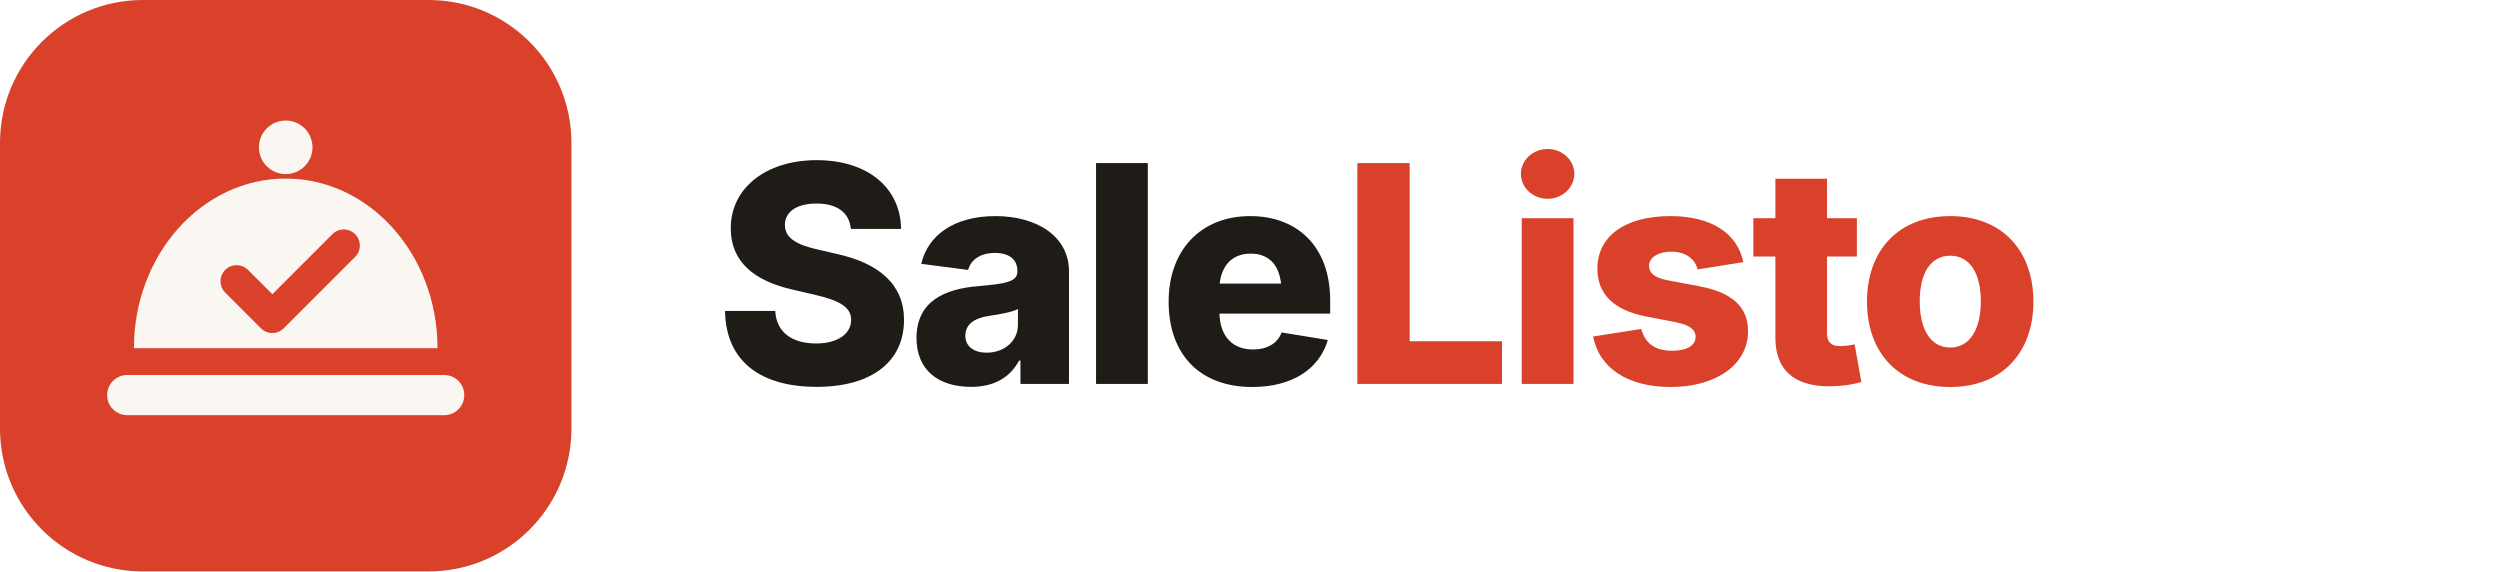
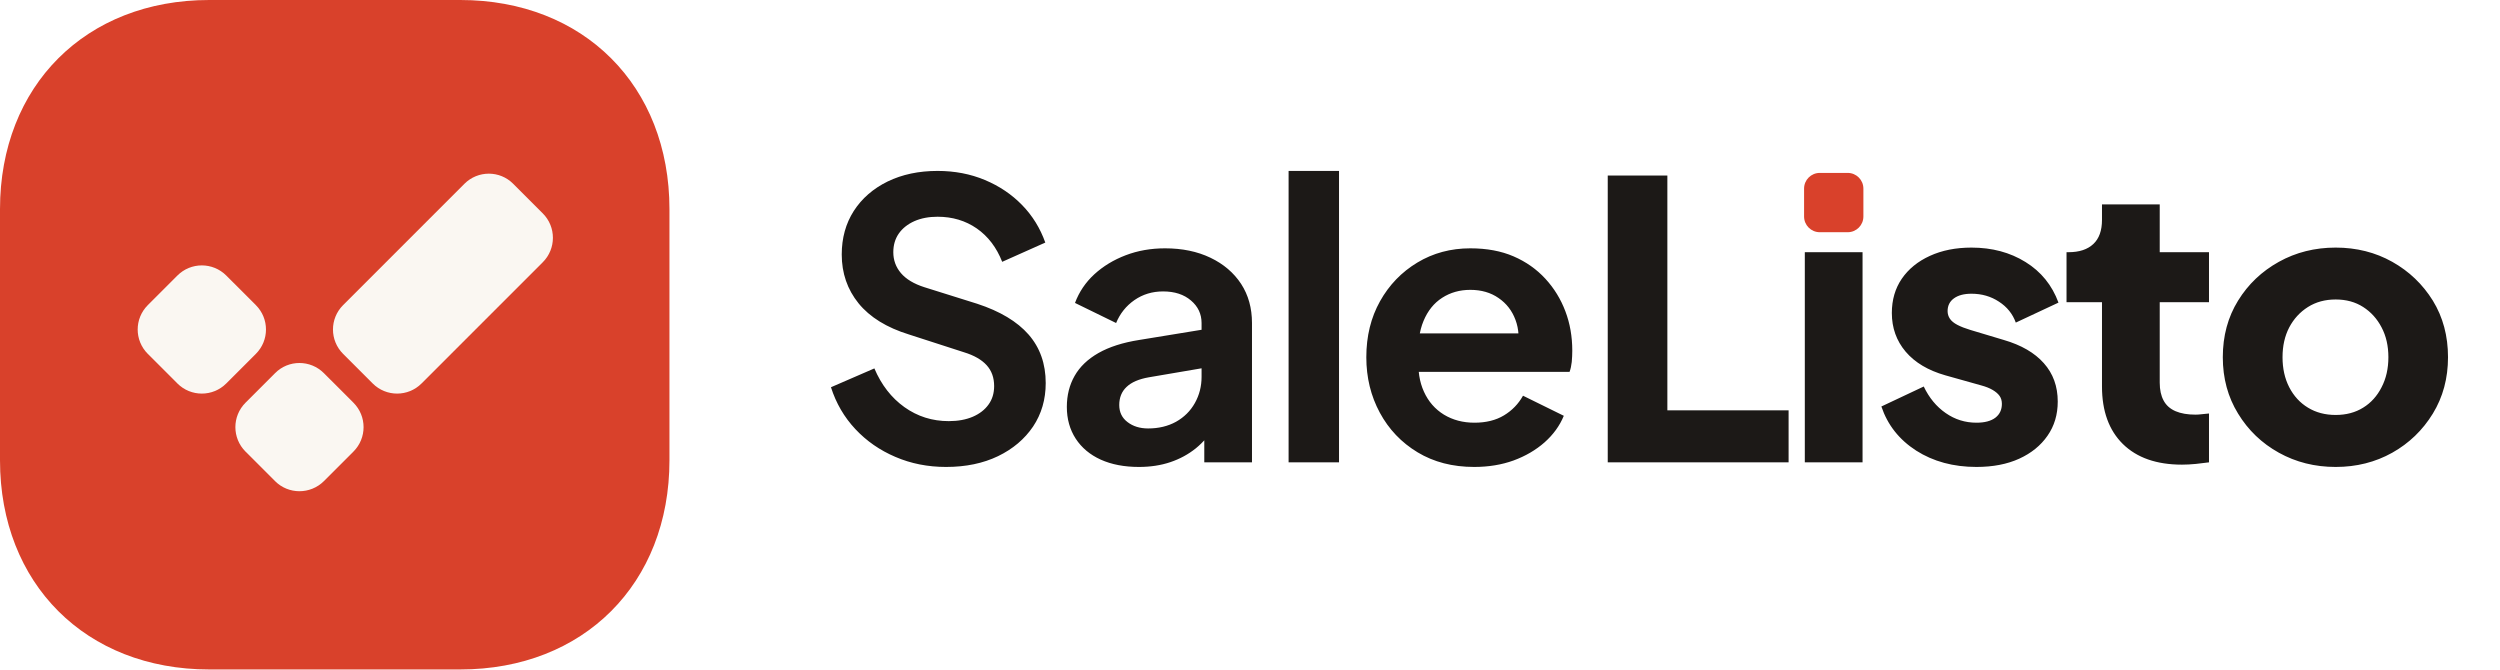
- <svg xmlns="http://www.w3.org/2000/svg" viewBox="0 0 280 64" fill="none">
-   <rect width="64" height="64" rx="16" fill="#D9412B" />
-   <circle cx="32" cy="16.5" r="3" fill="#FAF7F2" />
-   <path d="M15 39C15 28.507 22.611 20 32 20C41.389 20 49 28.507 49 39H15Z" fill="#FAF7F2" />
-   <rect x="12" y="42" width="40" height="4.5" rx="2.25" fill="#FAF7F2" />
-   <path d="M26.5 31.5L30.5 35.5L38.5 27.5" stroke="#D9412B" stroke-width="3.6" stroke-linecap="round" stroke-linejoin="round" />
-   <text x="80" y="43" font-family="'Plus Jakarta Sans', system-ui, -apple-system, sans-serif" font-size="34" font-weight="800" letter-spacing="-0.8" fill="#1F1B16">Sale<tspan fill="#D9412B">Listo</tspan>
-   </text>
+ <svg xmlns="http://www.w3.org/2000/svg" viewBox="0 0 239 64" fill="none">
+   <path d="M20 0H44C55.8 0 64 8.2 64 20V44C64 55.8 55.8 64 44 64H20C8.2 64 0 55.8 0 44V20C0 8.2 8.2 0 20 0Z" fill="#D9412B" />
+   <path d="M14.13 29.17L16.96 26.34C18.25 25.05 20.34 25.05 21.63 26.34L24.46 29.17C25.75 30.46 25.75 32.54 24.46 33.83L21.63 36.66C20.34 37.95 18.25 37.95 16.96 36.66L14.13 33.83C12.84 32.54 12.84 30.46 14.13 29.17Z" fill="#FAF7F2" />
+   <path d="M23.47 38.5L26.3 35.67C27.58 34.38 29.67 34.38 30.96 35.67L33.79 38.5C35.08 39.79 35.08 41.88 33.79 43.17L30.96 46C29.67 47.28 27.58 47.28 26.3 46L23.47 43.17C22.18 41.88 22.18 39.79 23.47 38.5Z" fill="#FAF7F2" />
+   <path d="M32.8 29.17L44.4 17.57C45.69 16.28 47.78 16.28 49.06 17.57L51.89 20.4C53.18 21.69 53.18 23.78 51.89 25.07L40.3 36.66C39.01 37.95 36.92 37.95 35.63 36.66L32.8 33.83C31.51 32.54 31.51 30.46 32.8 29.17Z" fill="#FAF7F2" />
+   <path class="wordmark-ink" d="M90.44 44.64Q87.83 44.64 85.6 43.68Q83.37 42.73 81.77 41.02Q80.17 39.31 79.44 37.02L83.59 35.22Q84.59 37.58 86.46 38.92Q88.34 40.26 90.7 40.26Q92.02 40.26 93 39.84Q93.97 39.42 94.5 38.68Q95.04 37.94 95.04 36.91Q95.04 35.7 94.32 34.91Q93.6 34.12 92.17 33.68L86.91 31.98Q83.7 30.99 82.08 29Q80.47 27.01 80.47 24.33Q80.47 21.97 81.62 20.17Q82.78 18.37 84.86 17.35Q86.94 16.34 89.63 16.34Q92.09 16.34 94.16 17.21Q96.22 18.07 97.71 19.6Q99.2 21.13 99.93 23.19L95.81 25.03Q95 22.97 93.38 21.84Q91.76 20.72 89.63 20.72Q88.38 20.72 87.42 21.14Q86.46 21.57 85.93 22.32Q85.4 23.08 85.4 24.11Q85.4 25.25 86.13 26.11Q86.87 26.98 88.38 27.46L93.42 29.04Q96.69 30.11 98.33 31.98Q99.97 33.86 99.97 36.62Q99.97 38.97 98.76 40.78Q97.54 42.58 95.41 43.61Q93.27 44.64 90.44 44.64Z M108.88 44.64Q106.78 44.64 105.23 43.94Q103.69 43.24 102.84 41.94Q101.99 40.63 101.99 38.9Q101.99 37.24 102.73 35.94Q103.47 34.63 105.01 33.75Q106.56 32.87 108.91 32.5L115.46 31.43V35.11L109.83 36.07Q108.4 36.32 107.7 36.99Q107 37.65 107 38.72Q107 39.75 107.79 40.35Q108.58 40.96 109.76 40.96Q111.27 40.96 112.43 40.32Q113.59 39.67 114.23 38.53Q114.87 37.39 114.87 36.03V30.88Q114.87 29.59 113.86 28.73Q112.85 27.86 111.19 27.86Q109.65 27.86 108.45 28.69Q107.26 29.52 106.7 30.88L102.77 28.96Q103.36 27.38 104.62 26.22Q105.89 25.06 107.62 24.4Q109.35 23.74 111.38 23.74Q113.84 23.74 115.72 24.64Q117.6 25.54 118.65 27.14Q119.69 28.74 119.69 30.88V44.2H115.13V40.78L116.16 40.7Q115.39 41.99 114.32 42.86Q113.25 43.72 111.89 44.18Q110.53 44.64 108.88 44.64Z M123.19 44.2V16.34H128.01V44.2Z M140.93 44.64Q137.84 44.64 135.52 43.24Q133.2 41.84 131.91 39.45Q130.62 37.06 130.62 34.15Q130.62 31.14 131.93 28.8Q133.24 26.46 135.5 25.1Q137.76 23.74 140.56 23.74Q142.92 23.74 144.7 24.51Q146.48 25.28 147.74 26.65Q148.99 28.01 149.65 29.76Q150.31 31.5 150.31 33.53Q150.31 34.04 150.26 34.6Q150.2 35.15 150.05 35.55H134.6V31.87H147.33L145.05 33.6Q145.38 31.91 144.88 30.58Q144.39 29.26 143.26 28.49Q142.14 27.71 140.56 27.71Q139.05 27.71 137.87 28.47Q136.7 29.22 136.09 30.68Q135.48 32.13 135.63 34.19Q135.48 36.03 136.13 37.45Q136.77 38.86 138.04 39.64Q139.31 40.41 140.96 40.41Q142.62 40.41 143.78 39.71Q144.94 39.01 145.6 37.83L149.5 39.75Q148.91 41.18 147.66 42.29Q146.41 43.39 144.7 44.02Q142.99 44.64 140.93 44.64Z M153.7 44.2V16.78H159.4V39.23H170.99V44.2Z M172.54 44.2V24.11H178.06V44.2Z M188.95 44.64Q185.64 44.64 183.19 43.08Q180.75 41.51 179.86 38.86L183.91 36.95Q184.68 38.57 186.01 39.49Q187.33 40.41 188.95 40.41Q190.13 40.41 190.76 39.93Q191.38 39.45 191.38 38.61Q191.38 38.16 191.16 37.85Q190.94 37.54 190.5 37.28Q190.06 37.02 189.39 36.84L185.97 35.88Q183.51 35.18 182.18 33.62Q180.86 32.06 180.86 29.92Q180.86 28.04 181.81 26.65Q182.77 25.25 184.5 24.46Q186.23 23.67 188.47 23.67Q191.42 23.67 193.64 25.05Q195.87 26.43 196.79 28.93L192.71 30.84Q192.26 29.59 191.1 28.84Q189.95 28.08 188.47 28.08Q187.41 28.08 186.8 28.52Q186.19 28.96 186.19 29.74Q186.19 30.14 186.41 30.47Q186.63 30.8 187.13 31.06Q187.63 31.32 188.36 31.54L191.56 32.5Q194.07 33.23 195.39 34.72Q196.72 36.21 196.72 38.39Q196.72 40.26 195.74 41.66Q194.77 43.06 193.04 43.85Q191.31 44.64 188.95 44.64Z M208.6 44.42Q204.96 44.42 202.95 42.45Q200.95 40.48 200.95 36.95V28.89H197.56V24.11H197.75Q199.29 24.11 200.12 23.33Q200.95 22.56 200.95 21.02V19.54H206.47V24.11H211.18V28.89H206.47V36.58Q206.47 37.61 206.84 38.29Q207.2 38.97 207.98 39.31Q208.75 39.64 209.89 39.64Q210.15 39.64 210.48 39.6Q210.81 39.56 211.18 39.53V44.2Q210.63 44.27 209.93 44.35Q209.23 44.42 208.6 44.42Z M223.29 44.64Q220.31 44.64 217.86 43.28Q215.41 41.92 213.96 39.54Q212.5 37.17 212.5 34.15Q212.5 31.1 213.96 28.74Q215.41 26.39 217.86 25.03Q220.31 23.67 223.29 23.67Q226.27 23.67 228.7 25.03Q231.12 26.39 232.58 28.74Q234.03 31.1 234.03 34.15Q234.03 37.17 232.58 39.54Q231.12 41.92 228.7 43.28Q226.27 44.64 223.29 44.64ZM223.29 39.67Q224.8 39.67 225.92 38.97Q227.04 38.28 227.68 37.02Q228.33 35.77 228.33 34.15Q228.33 32.53 227.68 31.3Q227.04 30.07 225.92 29.35Q224.8 28.63 223.29 28.63Q221.78 28.63 220.64 29.35Q219.5 30.07 218.85 31.3Q218.21 32.53 218.21 34.15Q218.21 35.77 218.85 37.02Q219.5 38.28 220.64 38.97Q221.78 39.67 223.29 39.67Z" fill="#1C1917" />
+   <rect class="wordmark-dot" x="172.47" y="16.53" width="5.67" height="5.67" rx="1.5" fill="#D9412B" />
</svg>
